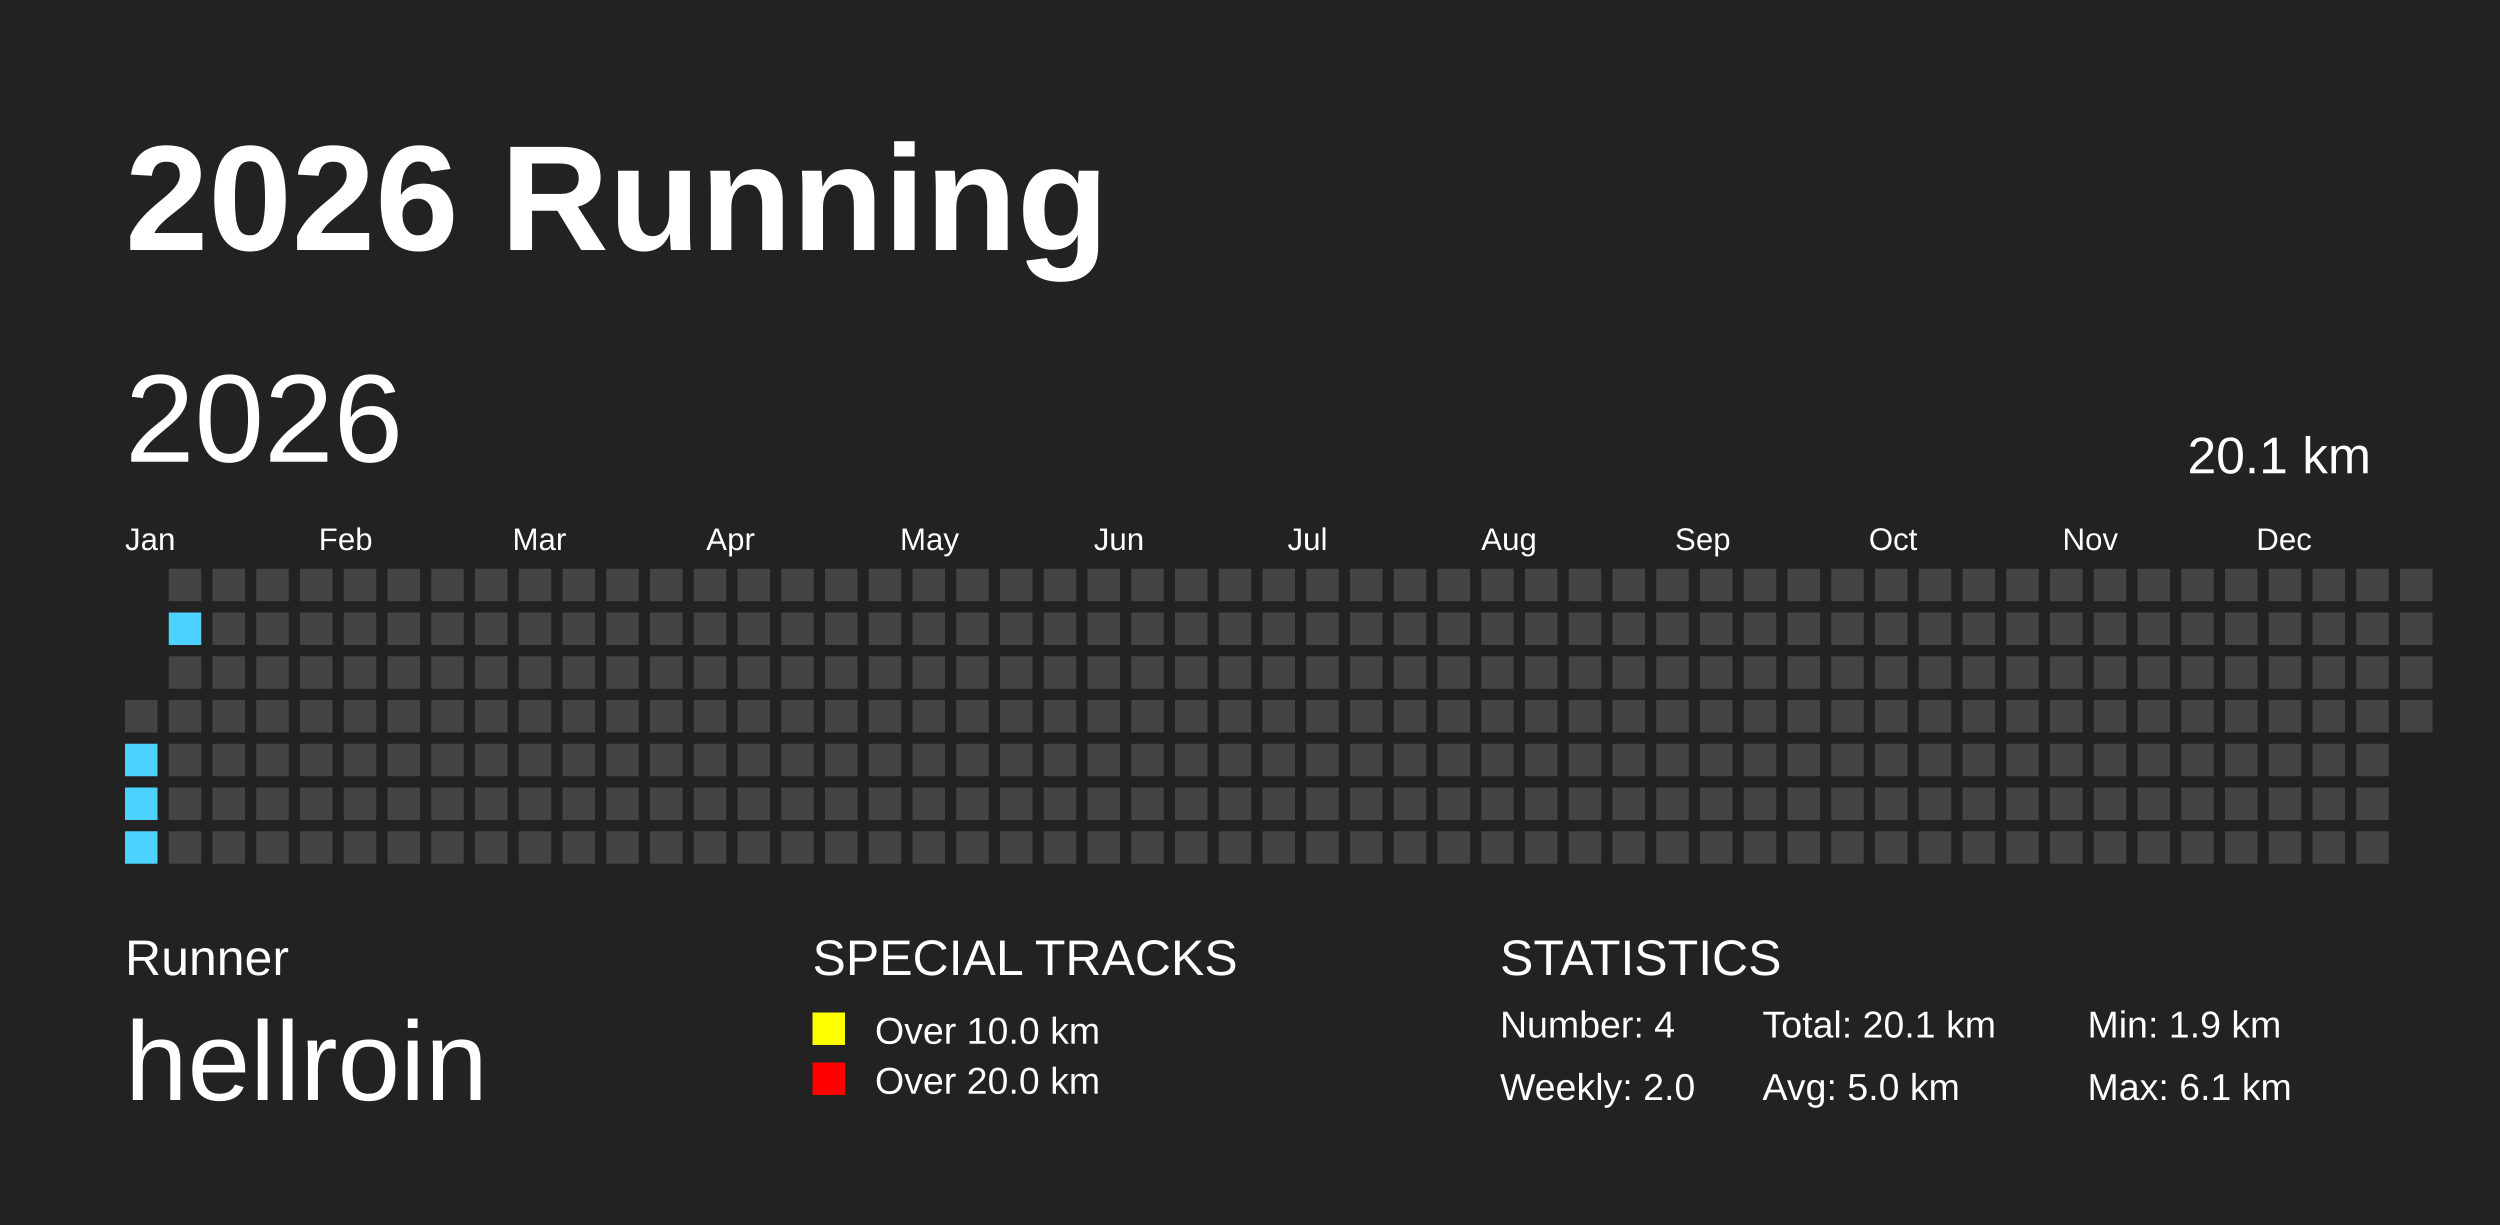
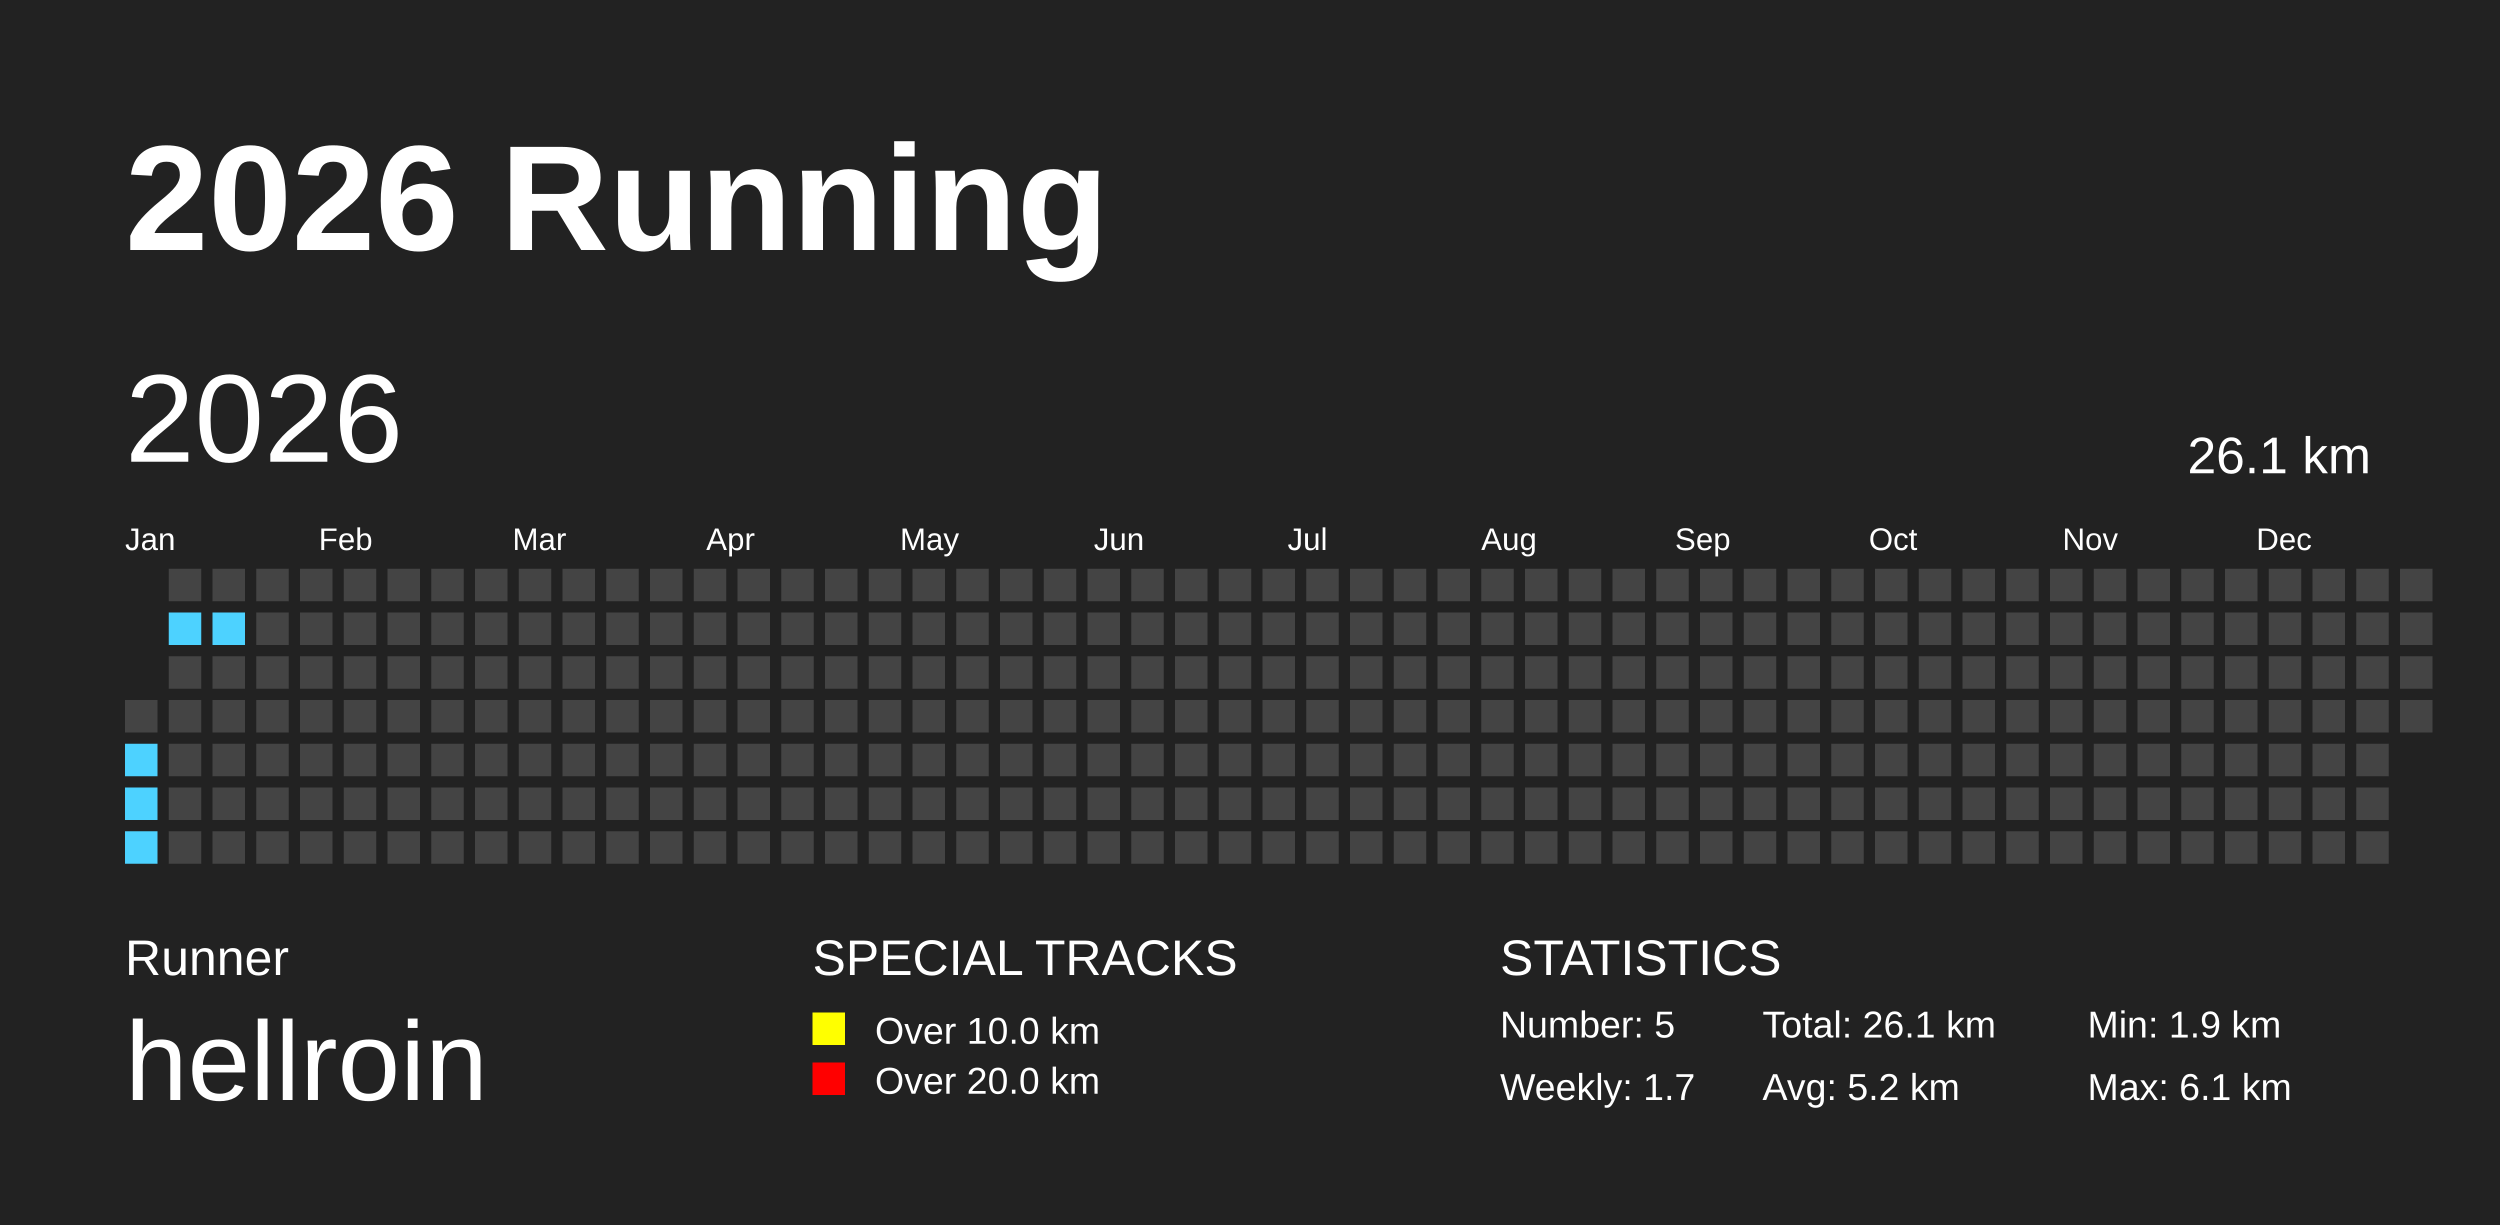
<svg xmlns="http://www.w3.org/2000/svg" baseProfile="full" height="98mm" version="1.1" viewBox="0,0,200,98" width="200mm">
  <defs />
  <rect fill="#222222" height="98" width="200" x="0" y="0" />
  <text fill="#FFFFFF" style="font-size:12px; font-family:Arial; font-weight:bold;" x="10" y="20">2026 Running</text>
  <text fill="#FFFFFF" style="font-size:4px; font-family:Arial" x="10" y="78">Runner</text>
  <text fill="#FFFFFF" style="font-size:9px; font-family:Arial" x="10" y="88">hellroin</text>
  <text fill="#FFFFFF" style="font-size:4px; font-family:Arial" x="65" y="78">SPECIAL TRACKS</text>
  <rect fill="yellow" height="2.6" width="2.6" x="65" y="81" />
  <text fill="#FFFFFF" style="font-size:3px; font-family:Arial" x="70" y="83.5">Over 10.0 km</text>
  <rect fill="red" height="2.6" width="2.6" x="65" y="85" />
  <text fill="#FFFFFF" style="font-size:3px; font-family:Arial" x="70" y="87.5">Over 20.0 km</text>
  <text fill="#FFFFFF" style="font-size:4px; font-family:Arial" x="120" y="78">STATISTICS</text>
-   <text fill="#FFFFFF" style="font-size:3px; font-family:Arial" x="120" y="83">Number: 4</text>
-   <text fill="#FFFFFF" style="font-size:3px; font-family:Arial" x="120" y="88">Weekly: 2.0</text>
-   <text fill="#FFFFFF" style="font-size:3px; font-family:Arial" x="141" y="83">Total: 20.1 km</text>
-   <text fill="#FFFFFF" style="font-size:3px; font-family:Arial" x="141" y="88">Avg: 5.0 km</text>
+   <text fill="#FFFFFF" style="font-size:3px; font-family:Arial" x="120" y="83">Number: 5</text>
+   <text fill="#FFFFFF" style="font-size:3px; font-family:Arial" x="120" y="88">Weekly: 1.7</text>
+   <text fill="#FFFFFF" style="font-size:3px; font-family:Arial" x="141" y="83">Total: 26.1 km</text>
+   <text fill="#FFFFFF" style="font-size:3px; font-family:Arial" x="141" y="88">Avg: 5.2 km</text>
  <text fill="#FFFFFF" style="font-size:3px; font-family:Arial" x="167" y="83">Min: 1.9 km</text>
  <text fill="#FFFFFF" style="font-size:3px; font-family:Arial" x="167" y="88">Max: 6.1 km</text>
  <text dominant-baseline="hanging" fill="#FFFFFF" style="font-size:10.0px; font-family:Arial;" x="10" y="30">2026</text>
-   <text dominant-baseline="hanging" fill="#FFFFFF" style="font-size:4.125px; font-family:Arial;" x="175" y="35">20.1 km</text>
+   <text dominant-baseline="hanging" fill="#FFFFFF" style="font-size:4.125px; font-family:Arial;" x="175" y="35">26.1 km</text>
  <text fill="#FFFFFF" style="font-size:2.5px; font-family:Arial" x="10.0" y="44">Jan</text>
  <text fill="#FFFFFF" style="font-size:2.5px; font-family:Arial" x="25.5" y="44">Feb</text>
  <text fill="#FFFFFF" style="font-size:2.5px; font-family:Arial" x="41.0" y="44">Mar</text>
  <text fill="#FFFFFF" style="font-size:2.5px; font-family:Arial" x="56.5" y="44">Apr</text>
  <text fill="#FFFFFF" style="font-size:2.5px; font-family:Arial" x="72.0" y="44">May</text>
  <text fill="#FFFFFF" style="font-size:2.5px; font-family:Arial" x="87.5" y="44">Jun</text>
  <text fill="#FFFFFF" style="font-size:2.5px; font-family:Arial" x="103.0" y="44">Jul</text>
  <text fill="#FFFFFF" style="font-size:2.5px; font-family:Arial" x="118.5" y="44">Aug</text>
  <text fill="#FFFFFF" style="font-size:2.5px; font-family:Arial" x="134.0" y="44">Sep</text>
  <text fill="#FFFFFF" style="font-size:2.5px; font-family:Arial" x="149.5" y="44">Oct</text>
  <text fill="#FFFFFF" style="font-size:2.5px; font-family:Arial" x="165.0" y="44">Nov</text>
  <text fill="#FFFFFF" style="font-size:2.5px; font-family:Arial" x="180.5" y="44">Dec</text>
  <rect fill="#444444" height="2.6" width="2.6" x="10.0" y="56.0" />
  <rect fill="#4DD2FF" height="2.6" width="2.6" x="10.0" y="59.5" />
  <rect fill="#4DD2FF" height="2.6" width="2.6" x="10.0" y="63.0" />
  <rect fill="#4DD2FF" height="2.6" width="2.6" x="10.0" y="66.5" />
  <rect fill="#444444" height="2.6" width="2.6" x="13.5" y="45.5" />
  <rect fill="#4DD2FF" height="2.6" width="2.6" x="13.5" y="49.0" />
  <rect fill="#444444" height="2.6" width="2.6" x="13.5" y="52.5" />
  <rect fill="#444444" height="2.6" width="2.6" x="13.5" y="56.0" />
  <rect fill="#444444" height="2.6" width="2.6" x="13.5" y="59.5" />
  <rect fill="#444444" height="2.6" width="2.6" x="13.5" y="63.0" />
  <rect fill="#444444" height="2.6" width="2.6" x="13.5" y="66.5" />
  <rect fill="#444444" height="2.6" width="2.6" x="17.0" y="45.5" />
-   <rect fill="#444444" height="2.6" width="2.6" x="17.0" y="49.0" />
+   <rect fill="#4DD2FF" height="2.6" width="2.6" x="17.0" y="49.0" />
  <rect fill="#444444" height="2.6" width="2.6" x="17.0" y="52.5" />
  <rect fill="#444444" height="2.6" width="2.6" x="17.0" y="56.0" />
  <rect fill="#444444" height="2.6" width="2.6" x="17.0" y="59.5" />
  <rect fill="#444444" height="2.6" width="2.6" x="17.0" y="63.0" />
  <rect fill="#444444" height="2.6" width="2.6" x="17.0" y="66.5" />
  <rect fill="#444444" height="2.6" width="2.6" x="20.5" y="45.5" />
  <rect fill="#444444" height="2.6" width="2.6" x="20.5" y="49.0" />
  <rect fill="#444444" height="2.6" width="2.6" x="20.5" y="52.5" />
  <rect fill="#444444" height="2.6" width="2.6" x="20.5" y="56.0" />
  <rect fill="#444444" height="2.6" width="2.6" x="20.5" y="59.5" />
  <rect fill="#444444" height="2.6" width="2.6" x="20.5" y="63.0" />
  <rect fill="#444444" height="2.6" width="2.6" x="20.5" y="66.5" />
  <rect fill="#444444" height="2.6" width="2.6" x="24.0" y="45.5" />
  <rect fill="#444444" height="2.6" width="2.6" x="24.0" y="49.0" />
  <rect fill="#444444" height="2.6" width="2.6" x="24.0" y="52.5" />
  <rect fill="#444444" height="2.6" width="2.6" x="24.0" y="56.0" />
  <rect fill="#444444" height="2.6" width="2.6" x="24.0" y="59.5" />
  <rect fill="#444444" height="2.6" width="2.6" x="24.0" y="63.0" />
  <rect fill="#444444" height="2.6" width="2.6" x="24.0" y="66.5" />
  <rect fill="#444444" height="2.6" width="2.6" x="27.5" y="45.5" />
  <rect fill="#444444" height="2.6" width="2.6" x="27.5" y="49.0" />
  <rect fill="#444444" height="2.6" width="2.6" x="27.5" y="52.5" />
  <rect fill="#444444" height="2.6" width="2.6" x="27.5" y="56.0" />
  <rect fill="#444444" height="2.6" width="2.6" x="27.5" y="59.5" />
  <rect fill="#444444" height="2.6" width="2.6" x="27.5" y="63.0" />
  <rect fill="#444444" height="2.6" width="2.6" x="27.5" y="66.5" />
  <rect fill="#444444" height="2.6" width="2.6" x="31.0" y="45.5" />
  <rect fill="#444444" height="2.6" width="2.6" x="31.0" y="49.0" />
  <rect fill="#444444" height="2.6" width="2.6" x="31.0" y="52.5" />
  <rect fill="#444444" height="2.6" width="2.6" x="31.0" y="56.0" />
  <rect fill="#444444" height="2.6" width="2.6" x="31.0" y="59.5" />
  <rect fill="#444444" height="2.6" width="2.6" x="31.0" y="63.0" />
  <rect fill="#444444" height="2.6" width="2.6" x="31.0" y="66.5" />
  <rect fill="#444444" height="2.6" width="2.6" x="34.5" y="45.5" />
  <rect fill="#444444" height="2.6" width="2.6" x="34.5" y="49.0" />
  <rect fill="#444444" height="2.6" width="2.6" x="34.5" y="52.5" />
  <rect fill="#444444" height="2.6" width="2.6" x="34.5" y="56.0" />
  <rect fill="#444444" height="2.6" width="2.6" x="34.5" y="59.5" />
  <rect fill="#444444" height="2.6" width="2.6" x="34.5" y="63.0" />
  <rect fill="#444444" height="2.6" width="2.6" x="34.5" y="66.5" />
  <rect fill="#444444" height="2.6" width="2.6" x="38.0" y="45.5" />
  <rect fill="#444444" height="2.6" width="2.6" x="38.0" y="49.0" />
  <rect fill="#444444" height="2.6" width="2.6" x="38.0" y="52.5" />
  <rect fill="#444444" height="2.6" width="2.6" x="38.0" y="56.0" />
  <rect fill="#444444" height="2.6" width="2.6" x="38.0" y="59.5" />
  <rect fill="#444444" height="2.6" width="2.6" x="38.0" y="63.0" />
  <rect fill="#444444" height="2.6" width="2.6" x="38.0" y="66.5" />
  <rect fill="#444444" height="2.6" width="2.6" x="41.5" y="45.5" />
  <rect fill="#444444" height="2.6" width="2.6" x="41.5" y="49.0" />
  <rect fill="#444444" height="2.6" width="2.6" x="41.5" y="52.5" />
  <rect fill="#444444" height="2.6" width="2.6" x="41.5" y="56.0" />
  <rect fill="#444444" height="2.6" width="2.6" x="41.5" y="59.5" />
  <rect fill="#444444" height="2.6" width="2.6" x="41.5" y="63.0" />
  <rect fill="#444444" height="2.6" width="2.6" x="41.5" y="66.5" />
  <rect fill="#444444" height="2.6" width="2.6" x="45.0" y="45.5" />
  <rect fill="#444444" height="2.6" width="2.6" x="45.0" y="49.0" />
  <rect fill="#444444" height="2.6" width="2.6" x="45.0" y="52.5" />
  <rect fill="#444444" height="2.6" width="2.6" x="45.0" y="56.0" />
  <rect fill="#444444" height="2.6" width="2.6" x="45.0" y="59.5" />
  <rect fill="#444444" height="2.6" width="2.6" x="45.0" y="63.0" />
  <rect fill="#444444" height="2.6" width="2.6" x="45.0" y="66.5" />
  <rect fill="#444444" height="2.6" width="2.6" x="48.5" y="45.5" />
  <rect fill="#444444" height="2.6" width="2.6" x="48.5" y="49.0" />
  <rect fill="#444444" height="2.6" width="2.6" x="48.5" y="52.5" />
  <rect fill="#444444" height="2.6" width="2.6" x="48.5" y="56.0" />
  <rect fill="#444444" height="2.6" width="2.6" x="48.5" y="59.5" />
  <rect fill="#444444" height="2.6" width="2.6" x="48.5" y="63.0" />
  <rect fill="#444444" height="2.6" width="2.6" x="48.5" y="66.5" />
  <rect fill="#444444" height="2.6" width="2.6" x="52.0" y="45.5" />
  <rect fill="#444444" height="2.6" width="2.6" x="52.0" y="49.0" />
  <rect fill="#444444" height="2.6" width="2.6" x="52.0" y="52.5" />
  <rect fill="#444444" height="2.6" width="2.6" x="52.0" y="56.0" />
  <rect fill="#444444" height="2.6" width="2.6" x="52.0" y="59.5" />
  <rect fill="#444444" height="2.6" width="2.6" x="52.0" y="63.0" />
  <rect fill="#444444" height="2.6" width="2.6" x="52.0" y="66.5" />
  <rect fill="#444444" height="2.6" width="2.6" x="55.5" y="45.5" />
  <rect fill="#444444" height="2.6" width="2.6" x="55.5" y="49.0" />
  <rect fill="#444444" height="2.6" width="2.6" x="55.5" y="52.5" />
  <rect fill="#444444" height="2.6" width="2.6" x="55.5" y="56.0" />
  <rect fill="#444444" height="2.6" width="2.6" x="55.5" y="59.5" />
  <rect fill="#444444" height="2.6" width="2.6" x="55.5" y="63.0" />
  <rect fill="#444444" height="2.6" width="2.6" x="55.5" y="66.5" />
  <rect fill="#444444" height="2.6" width="2.6" x="59.0" y="45.5" />
  <rect fill="#444444" height="2.6" width="2.6" x="59.0" y="49.0" />
  <rect fill="#444444" height="2.6" width="2.6" x="59.0" y="52.5" />
  <rect fill="#444444" height="2.6" width="2.6" x="59.0" y="56.0" />
  <rect fill="#444444" height="2.6" width="2.6" x="59.0" y="59.5" />
  <rect fill="#444444" height="2.6" width="2.6" x="59.0" y="63.0" />
  <rect fill="#444444" height="2.6" width="2.6" x="59.0" y="66.5" />
  <rect fill="#444444" height="2.6" width="2.6" x="62.5" y="45.5" />
  <rect fill="#444444" height="2.6" width="2.6" x="62.5" y="49.0" />
  <rect fill="#444444" height="2.6" width="2.6" x="62.5" y="52.5" />
  <rect fill="#444444" height="2.6" width="2.6" x="62.5" y="56.0" />
  <rect fill="#444444" height="2.6" width="2.6" x="62.5" y="59.5" />
  <rect fill="#444444" height="2.6" width="2.6" x="62.5" y="63.0" />
  <rect fill="#444444" height="2.6" width="2.6" x="62.5" y="66.5" />
  <rect fill="#444444" height="2.6" width="2.6" x="66.0" y="45.5" />
  <rect fill="#444444" height="2.6" width="2.6" x="66.0" y="49.0" />
  <rect fill="#444444" height="2.6" width="2.6" x="66.0" y="52.5" />
  <rect fill="#444444" height="2.6" width="2.6" x="66.0" y="56.0" />
  <rect fill="#444444" height="2.6" width="2.6" x="66.0" y="59.5" />
  <rect fill="#444444" height="2.6" width="2.6" x="66.0" y="63.0" />
  <rect fill="#444444" height="2.6" width="2.6" x="66.0" y="66.5" />
  <rect fill="#444444" height="2.6" width="2.6" x="69.5" y="45.5" />
  <rect fill="#444444" height="2.6" width="2.6" x="69.5" y="49.0" />
  <rect fill="#444444" height="2.6" width="2.6" x="69.5" y="52.5" />
  <rect fill="#444444" height="2.6" width="2.6" x="69.5" y="56.0" />
  <rect fill="#444444" height="2.6" width="2.6" x="69.5" y="59.5" />
  <rect fill="#444444" height="2.6" width="2.6" x="69.5" y="63.0" />
  <rect fill="#444444" height="2.6" width="2.6" x="69.5" y="66.5" />
  <rect fill="#444444" height="2.6" width="2.6" x="73.0" y="45.5" />
  <rect fill="#444444" height="2.6" width="2.6" x="73.0" y="49.0" />
  <rect fill="#444444" height="2.6" width="2.6" x="73.0" y="52.5" />
  <rect fill="#444444" height="2.6" width="2.6" x="73.0" y="56.0" />
  <rect fill="#444444" height="2.6" width="2.6" x="73.0" y="59.5" />
  <rect fill="#444444" height="2.6" width="2.6" x="73.0" y="63.0" />
  <rect fill="#444444" height="2.6" width="2.6" x="73.0" y="66.5" />
  <rect fill="#444444" height="2.6" width="2.6" x="76.5" y="45.5" />
  <rect fill="#444444" height="2.6" width="2.6" x="76.5" y="49.0" />
  <rect fill="#444444" height="2.6" width="2.6" x="76.5" y="52.5" />
  <rect fill="#444444" height="2.6" width="2.6" x="76.5" y="56.0" />
  <rect fill="#444444" height="2.6" width="2.6" x="76.5" y="59.5" />
  <rect fill="#444444" height="2.6" width="2.6" x="76.5" y="63.0" />
  <rect fill="#444444" height="2.6" width="2.6" x="76.5" y="66.5" />
  <rect fill="#444444" height="2.6" width="2.6" x="80.0" y="45.5" />
  <rect fill="#444444" height="2.6" width="2.6" x="80.0" y="49.0" />
  <rect fill="#444444" height="2.6" width="2.6" x="80.0" y="52.5" />
  <rect fill="#444444" height="2.6" width="2.6" x="80.0" y="56.0" />
  <rect fill="#444444" height="2.6" width="2.6" x="80.0" y="59.5" />
  <rect fill="#444444" height="2.6" width="2.6" x="80.0" y="63.0" />
  <rect fill="#444444" height="2.6" width="2.6" x="80.0" y="66.5" />
  <rect fill="#444444" height="2.6" width="2.6" x="83.5" y="45.5" />
  <rect fill="#444444" height="2.6" width="2.6" x="83.5" y="49.0" />
  <rect fill="#444444" height="2.6" width="2.6" x="83.5" y="52.5" />
  <rect fill="#444444" height="2.6" width="2.6" x="83.5" y="56.0" />
  <rect fill="#444444" height="2.6" width="2.6" x="83.5" y="59.5" />
  <rect fill="#444444" height="2.6" width="2.6" x="83.5" y="63.0" />
  <rect fill="#444444" height="2.6" width="2.6" x="83.5" y="66.5" />
  <rect fill="#444444" height="2.6" width="2.6" x="87.0" y="45.5" />
  <rect fill="#444444" height="2.6" width="2.6" x="87.0" y="49.0" />
  <rect fill="#444444" height="2.6" width="2.6" x="87.0" y="52.5" />
  <rect fill="#444444" height="2.6" width="2.6" x="87.0" y="56.0" />
  <rect fill="#444444" height="2.6" width="2.6" x="87.0" y="59.5" />
  <rect fill="#444444" height="2.6" width="2.6" x="87.0" y="63.0" />
  <rect fill="#444444" height="2.6" width="2.6" x="87.0" y="66.5" />
  <rect fill="#444444" height="2.6" width="2.6" x="90.5" y="45.5" />
  <rect fill="#444444" height="2.6" width="2.6" x="90.5" y="49.0" />
  <rect fill="#444444" height="2.6" width="2.6" x="90.5" y="52.5" />
  <rect fill="#444444" height="2.6" width="2.6" x="90.5" y="56.0" />
  <rect fill="#444444" height="2.6" width="2.6" x="90.5" y="59.5" />
  <rect fill="#444444" height="2.6" width="2.6" x="90.5" y="63.0" />
  <rect fill="#444444" height="2.6" width="2.6" x="90.5" y="66.5" />
  <rect fill="#444444" height="2.6" width="2.6" x="94.0" y="45.5" />
  <rect fill="#444444" height="2.6" width="2.6" x="94.0" y="49.0" />
  <rect fill="#444444" height="2.6" width="2.6" x="94.0" y="52.5" />
  <rect fill="#444444" height="2.6" width="2.6" x="94.0" y="56.0" />
  <rect fill="#444444" height="2.6" width="2.6" x="94.0" y="59.5" />
  <rect fill="#444444" height="2.6" width="2.6" x="94.0" y="63.0" />
  <rect fill="#444444" height="2.6" width="2.6" x="94.0" y="66.5" />
  <rect fill="#444444" height="2.6" width="2.6" x="97.5" y="45.5" />
  <rect fill="#444444" height="2.6" width="2.6" x="97.5" y="49.0" />
  <rect fill="#444444" height="2.6" width="2.6" x="97.5" y="52.5" />
  <rect fill="#444444" height="2.6" width="2.6" x="97.5" y="56.0" />
  <rect fill="#444444" height="2.6" width="2.6" x="97.5" y="59.5" />
  <rect fill="#444444" height="2.6" width="2.6" x="97.5" y="63.0" />
  <rect fill="#444444" height="2.6" width="2.6" x="97.5" y="66.5" />
  <rect fill="#444444" height="2.6" width="2.6" x="101.0" y="45.5" />
  <rect fill="#444444" height="2.6" width="2.6" x="101.0" y="49.0" />
  <rect fill="#444444" height="2.6" width="2.6" x="101.0" y="52.5" />
  <rect fill="#444444" height="2.6" width="2.6" x="101.0" y="56.0" />
  <rect fill="#444444" height="2.6" width="2.6" x="101.0" y="59.5" />
  <rect fill="#444444" height="2.6" width="2.6" x="101.0" y="63.0" />
  <rect fill="#444444" height="2.6" width="2.6" x="101.0" y="66.5" />
  <rect fill="#444444" height="2.6" width="2.6" x="104.5" y="45.5" />
  <rect fill="#444444" height="2.6" width="2.6" x="104.5" y="49.0" />
  <rect fill="#444444" height="2.6" width="2.6" x="104.5" y="52.5" />
  <rect fill="#444444" height="2.6" width="2.6" x="104.5" y="56.0" />
  <rect fill="#444444" height="2.6" width="2.6" x="104.5" y="59.5" />
  <rect fill="#444444" height="2.6" width="2.6" x="104.5" y="63.0" />
  <rect fill="#444444" height="2.6" width="2.6" x="104.5" y="66.5" />
  <rect fill="#444444" height="2.6" width="2.6" x="108.0" y="45.5" />
  <rect fill="#444444" height="2.6" width="2.6" x="108.0" y="49.0" />
  <rect fill="#444444" height="2.6" width="2.6" x="108.0" y="52.5" />
  <rect fill="#444444" height="2.6" width="2.6" x="108.0" y="56.0" />
  <rect fill="#444444" height="2.6" width="2.6" x="108.0" y="59.5" />
  <rect fill="#444444" height="2.6" width="2.6" x="108.0" y="63.0" />
  <rect fill="#444444" height="2.6" width="2.6" x="108.0" y="66.5" />
  <rect fill="#444444" height="2.6" width="2.6" x="111.5" y="45.5" />
  <rect fill="#444444" height="2.6" width="2.6" x="111.5" y="49.0" />
  <rect fill="#444444" height="2.6" width="2.6" x="111.5" y="52.5" />
  <rect fill="#444444" height="2.6" width="2.6" x="111.5" y="56.0" />
  <rect fill="#444444" height="2.6" width="2.6" x="111.5" y="59.5" />
  <rect fill="#444444" height="2.6" width="2.6" x="111.5" y="63.0" />
  <rect fill="#444444" height="2.6" width="2.6" x="111.5" y="66.5" />
  <rect fill="#444444" height="2.6" width="2.6" x="115.0" y="45.5" />
  <rect fill="#444444" height="2.6" width="2.6" x="115.0" y="49.0" />
  <rect fill="#444444" height="2.6" width="2.6" x="115.0" y="52.5" />
  <rect fill="#444444" height="2.6" width="2.6" x="115.0" y="56.0" />
  <rect fill="#444444" height="2.6" width="2.6" x="115.0" y="59.5" />
  <rect fill="#444444" height="2.6" width="2.6" x="115.0" y="63.0" />
  <rect fill="#444444" height="2.6" width="2.6" x="115.0" y="66.5" />
  <rect fill="#444444" height="2.6" width="2.6" x="118.5" y="45.5" />
  <rect fill="#444444" height="2.6" width="2.6" x="118.5" y="49.0" />
  <rect fill="#444444" height="2.6" width="2.6" x="118.5" y="52.5" />
  <rect fill="#444444" height="2.6" width="2.6" x="118.5" y="56.0" />
  <rect fill="#444444" height="2.6" width="2.6" x="118.5" y="59.5" />
  <rect fill="#444444" height="2.6" width="2.6" x="118.5" y="63.0" />
  <rect fill="#444444" height="2.6" width="2.6" x="118.5" y="66.5" />
  <rect fill="#444444" height="2.6" width="2.6" x="122.0" y="45.5" />
  <rect fill="#444444" height="2.6" width="2.6" x="122.0" y="49.0" />
  <rect fill="#444444" height="2.6" width="2.6" x="122.0" y="52.5" />
  <rect fill="#444444" height="2.6" width="2.6" x="122.0" y="56.0" />
  <rect fill="#444444" height="2.6" width="2.6" x="122.0" y="59.5" />
  <rect fill="#444444" height="2.6" width="2.6" x="122.0" y="63.0" />
  <rect fill="#444444" height="2.6" width="2.6" x="122.0" y="66.5" />
  <rect fill="#444444" height="2.6" width="2.6" x="125.5" y="45.5" />
  <rect fill="#444444" height="2.6" width="2.6" x="125.5" y="49.0" />
  <rect fill="#444444" height="2.6" width="2.6" x="125.5" y="52.5" />
  <rect fill="#444444" height="2.6" width="2.6" x="125.5" y="56.0" />
  <rect fill="#444444" height="2.6" width="2.6" x="125.5" y="59.5" />
  <rect fill="#444444" height="2.6" width="2.6" x="125.5" y="63.0" />
  <rect fill="#444444" height="2.6" width="2.6" x="125.5" y="66.5" />
  <rect fill="#444444" height="2.6" width="2.6" x="129.0" y="45.5" />
  <rect fill="#444444" height="2.6" width="2.6" x="129.0" y="49.0" />
  <rect fill="#444444" height="2.6" width="2.6" x="129.0" y="52.5" />
  <rect fill="#444444" height="2.6" width="2.6" x="129.0" y="56.0" />
  <rect fill="#444444" height="2.6" width="2.6" x="129.0" y="59.5" />
  <rect fill="#444444" height="2.6" width="2.6" x="129.0" y="63.0" />
  <rect fill="#444444" height="2.6" width="2.6" x="129.0" y="66.5" />
  <rect fill="#444444" height="2.6" width="2.6" x="132.5" y="45.5" />
  <rect fill="#444444" height="2.6" width="2.6" x="132.5" y="49.0" />
  <rect fill="#444444" height="2.6" width="2.6" x="132.5" y="52.5" />
  <rect fill="#444444" height="2.6" width="2.6" x="132.5" y="56.0" />
  <rect fill="#444444" height="2.6" width="2.6" x="132.5" y="59.5" />
  <rect fill="#444444" height="2.6" width="2.6" x="132.5" y="63.0" />
  <rect fill="#444444" height="2.6" width="2.6" x="132.5" y="66.5" />
  <rect fill="#444444" height="2.6" width="2.6" x="136.0" y="45.5" />
  <rect fill="#444444" height="2.6" width="2.6" x="136.0" y="49.0" />
  <rect fill="#444444" height="2.6" width="2.6" x="136.0" y="52.5" />
  <rect fill="#444444" height="2.6" width="2.6" x="136.0" y="56.0" />
  <rect fill="#444444" height="2.6" width="2.6" x="136.0" y="59.5" />
  <rect fill="#444444" height="2.6" width="2.6" x="136.0" y="63.0" />
  <rect fill="#444444" height="2.6" width="2.6" x="136.0" y="66.5" />
  <rect fill="#444444" height="2.6" width="2.6" x="139.5" y="45.5" />
  <rect fill="#444444" height="2.6" width="2.6" x="139.5" y="49.0" />
  <rect fill="#444444" height="2.6" width="2.6" x="139.5" y="52.5" />
  <rect fill="#444444" height="2.6" width="2.6" x="139.5" y="56.0" />
  <rect fill="#444444" height="2.6" width="2.6" x="139.5" y="59.5" />
  <rect fill="#444444" height="2.6" width="2.6" x="139.5" y="63.0" />
  <rect fill="#444444" height="2.6" width="2.6" x="139.5" y="66.5" />
  <rect fill="#444444" height="2.6" width="2.6" x="143.0" y="45.5" />
  <rect fill="#444444" height="2.6" width="2.6" x="143.0" y="49.0" />
  <rect fill="#444444" height="2.6" width="2.6" x="143.0" y="52.5" />
  <rect fill="#444444" height="2.6" width="2.6" x="143.0" y="56.0" />
  <rect fill="#444444" height="2.6" width="2.6" x="143.0" y="59.5" />
  <rect fill="#444444" height="2.6" width="2.6" x="143.0" y="63.0" />
  <rect fill="#444444" height="2.6" width="2.6" x="143.0" y="66.5" />
  <rect fill="#444444" height="2.6" width="2.6" x="146.5" y="45.5" />
  <rect fill="#444444" height="2.6" width="2.6" x="146.5" y="49.0" />
  <rect fill="#444444" height="2.6" width="2.6" x="146.5" y="52.5" />
  <rect fill="#444444" height="2.6" width="2.6" x="146.5" y="56.0" />
  <rect fill="#444444" height="2.6" width="2.6" x="146.5" y="59.5" />
  <rect fill="#444444" height="2.6" width="2.6" x="146.5" y="63.0" />
  <rect fill="#444444" height="2.6" width="2.6" x="146.5" y="66.5" />
  <rect fill="#444444" height="2.6" width="2.6" x="150.0" y="45.5" />
  <rect fill="#444444" height="2.6" width="2.6" x="150.0" y="49.0" />
  <rect fill="#444444" height="2.6" width="2.6" x="150.0" y="52.5" />
  <rect fill="#444444" height="2.6" width="2.6" x="150.0" y="56.0" />
  <rect fill="#444444" height="2.6" width="2.6" x="150.0" y="59.5" />
  <rect fill="#444444" height="2.6" width="2.6" x="150.0" y="63.0" />
  <rect fill="#444444" height="2.6" width="2.6" x="150.0" y="66.5" />
  <rect fill="#444444" height="2.6" width="2.6" x="153.5" y="45.5" />
  <rect fill="#444444" height="2.6" width="2.6" x="153.5" y="49.0" />
  <rect fill="#444444" height="2.6" width="2.6" x="153.5" y="52.5" />
  <rect fill="#444444" height="2.6" width="2.6" x="153.5" y="56.0" />
  <rect fill="#444444" height="2.6" width="2.6" x="153.5" y="59.5" />
  <rect fill="#444444" height="2.6" width="2.6" x="153.5" y="63.0" />
  <rect fill="#444444" height="2.6" width="2.6" x="153.5" y="66.5" />
  <rect fill="#444444" height="2.6" width="2.6" x="157.0" y="45.5" />
  <rect fill="#444444" height="2.6" width="2.6" x="157.0" y="49.0" />
  <rect fill="#444444" height="2.6" width="2.6" x="157.0" y="52.5" />
  <rect fill="#444444" height="2.6" width="2.6" x="157.0" y="56.0" />
  <rect fill="#444444" height="2.6" width="2.6" x="157.0" y="59.5" />
  <rect fill="#444444" height="2.6" width="2.6" x="157.0" y="63.0" />
  <rect fill="#444444" height="2.6" width="2.6" x="157.0" y="66.5" />
  <rect fill="#444444" height="2.6" width="2.6" x="160.5" y="45.5" />
  <rect fill="#444444" height="2.6" width="2.6" x="160.5" y="49.0" />
  <rect fill="#444444" height="2.6" width="2.6" x="160.5" y="52.5" />
  <rect fill="#444444" height="2.6" width="2.6" x="160.5" y="56.0" />
  <rect fill="#444444" height="2.6" width="2.6" x="160.5" y="59.5" />
  <rect fill="#444444" height="2.6" width="2.6" x="160.5" y="63.0" />
  <rect fill="#444444" height="2.6" width="2.6" x="160.5" y="66.5" />
  <rect fill="#444444" height="2.6" width="2.6" x="164.0" y="45.5" />
  <rect fill="#444444" height="2.6" width="2.6" x="164.0" y="49.0" />
  <rect fill="#444444" height="2.6" width="2.6" x="164.0" y="52.5" />
  <rect fill="#444444" height="2.6" width="2.6" x="164.0" y="56.0" />
  <rect fill="#444444" height="2.6" width="2.6" x="164.0" y="59.5" />
  <rect fill="#444444" height="2.6" width="2.6" x="164.0" y="63.0" />
  <rect fill="#444444" height="2.6" width="2.6" x="164.0" y="66.5" />
  <rect fill="#444444" height="2.6" width="2.6" x="167.5" y="45.5" />
  <rect fill="#444444" height="2.6" width="2.6" x="167.5" y="49.0" />
  <rect fill="#444444" height="2.6" width="2.6" x="167.5" y="52.5" />
  <rect fill="#444444" height="2.6" width="2.6" x="167.5" y="56.0" />
  <rect fill="#444444" height="2.6" width="2.6" x="167.5" y="59.5" />
  <rect fill="#444444" height="2.6" width="2.6" x="167.5" y="63.0" />
  <rect fill="#444444" height="2.6" width="2.6" x="167.5" y="66.5" />
  <rect fill="#444444" height="2.6" width="2.6" x="171.0" y="45.5" />
  <rect fill="#444444" height="2.6" width="2.6" x="171.0" y="49.0" />
  <rect fill="#444444" height="2.6" width="2.6" x="171.0" y="52.5" />
  <rect fill="#444444" height="2.6" width="2.6" x="171.0" y="56.0" />
  <rect fill="#444444" height="2.6" width="2.6" x="171.0" y="59.5" />
  <rect fill="#444444" height="2.6" width="2.6" x="171.0" y="63.0" />
  <rect fill="#444444" height="2.6" width="2.6" x="171.0" y="66.5" />
  <rect fill="#444444" height="2.6" width="2.6" x="174.5" y="45.5" />
  <rect fill="#444444" height="2.6" width="2.6" x="174.5" y="49.0" />
  <rect fill="#444444" height="2.6" width="2.6" x="174.5" y="52.5" />
  <rect fill="#444444" height="2.6" width="2.6" x="174.5" y="56.0" />
  <rect fill="#444444" height="2.6" width="2.6" x="174.5" y="59.5" />
  <rect fill="#444444" height="2.6" width="2.6" x="174.5" y="63.0" />
  <rect fill="#444444" height="2.6" width="2.6" x="174.5" y="66.5" />
  <rect fill="#444444" height="2.6" width="2.6" x="178.0" y="45.5" />
  <rect fill="#444444" height="2.6" width="2.6" x="178.0" y="49.0" />
  <rect fill="#444444" height="2.6" width="2.6" x="178.0" y="52.5" />
  <rect fill="#444444" height="2.6" width="2.6" x="178.0" y="56.0" />
  <rect fill="#444444" height="2.6" width="2.6" x="178.0" y="59.5" />
  <rect fill="#444444" height="2.6" width="2.6" x="178.0" y="63.0" />
  <rect fill="#444444" height="2.6" width="2.6" x="178.0" y="66.5" />
  <rect fill="#444444" height="2.6" width="2.6" x="181.5" y="45.5" />
  <rect fill="#444444" height="2.6" width="2.6" x="181.5" y="49.0" />
  <rect fill="#444444" height="2.6" width="2.6" x="181.5" y="52.5" />
  <rect fill="#444444" height="2.6" width="2.6" x="181.5" y="56.0" />
  <rect fill="#444444" height="2.6" width="2.6" x="181.5" y="59.5" />
  <rect fill="#444444" height="2.6" width="2.6" x="181.5" y="63.0" />
  <rect fill="#444444" height="2.6" width="2.6" x="181.5" y="66.5" />
  <rect fill="#444444" height="2.6" width="2.6" x="185.0" y="45.5" />
  <rect fill="#444444" height="2.6" width="2.6" x="185.0" y="49.0" />
  <rect fill="#444444" height="2.6" width="2.6" x="185.0" y="52.5" />
  <rect fill="#444444" height="2.6" width="2.6" x="185.0" y="56.0" />
  <rect fill="#444444" height="2.6" width="2.6" x="185.0" y="59.5" />
  <rect fill="#444444" height="2.6" width="2.6" x="185.0" y="63.0" />
  <rect fill="#444444" height="2.6" width="2.6" x="185.0" y="66.5" />
  <rect fill="#444444" height="2.6" width="2.6" x="188.5" y="45.5" />
  <rect fill="#444444" height="2.6" width="2.6" x="188.5" y="49.0" />
  <rect fill="#444444" height="2.6" width="2.6" x="188.5" y="52.5" />
  <rect fill="#444444" height="2.6" width="2.6" x="188.5" y="56.0" />
  <rect fill="#444444" height="2.6" width="2.6" x="188.5" y="59.5" />
  <rect fill="#444444" height="2.6" width="2.6" x="188.5" y="63.0" />
  <rect fill="#444444" height="2.6" width="2.6" x="188.5" y="66.5" />
  <rect fill="#444444" height="2.6" width="2.6" x="192.0" y="45.5" />
  <rect fill="#444444" height="2.6" width="2.6" x="192.0" y="49.0" />
  <rect fill="#444444" height="2.6" width="2.6" x="192.0" y="52.5" />
  <rect fill="#444444" height="2.6" width="2.6" x="192.0" y="56.0" />
</svg>
